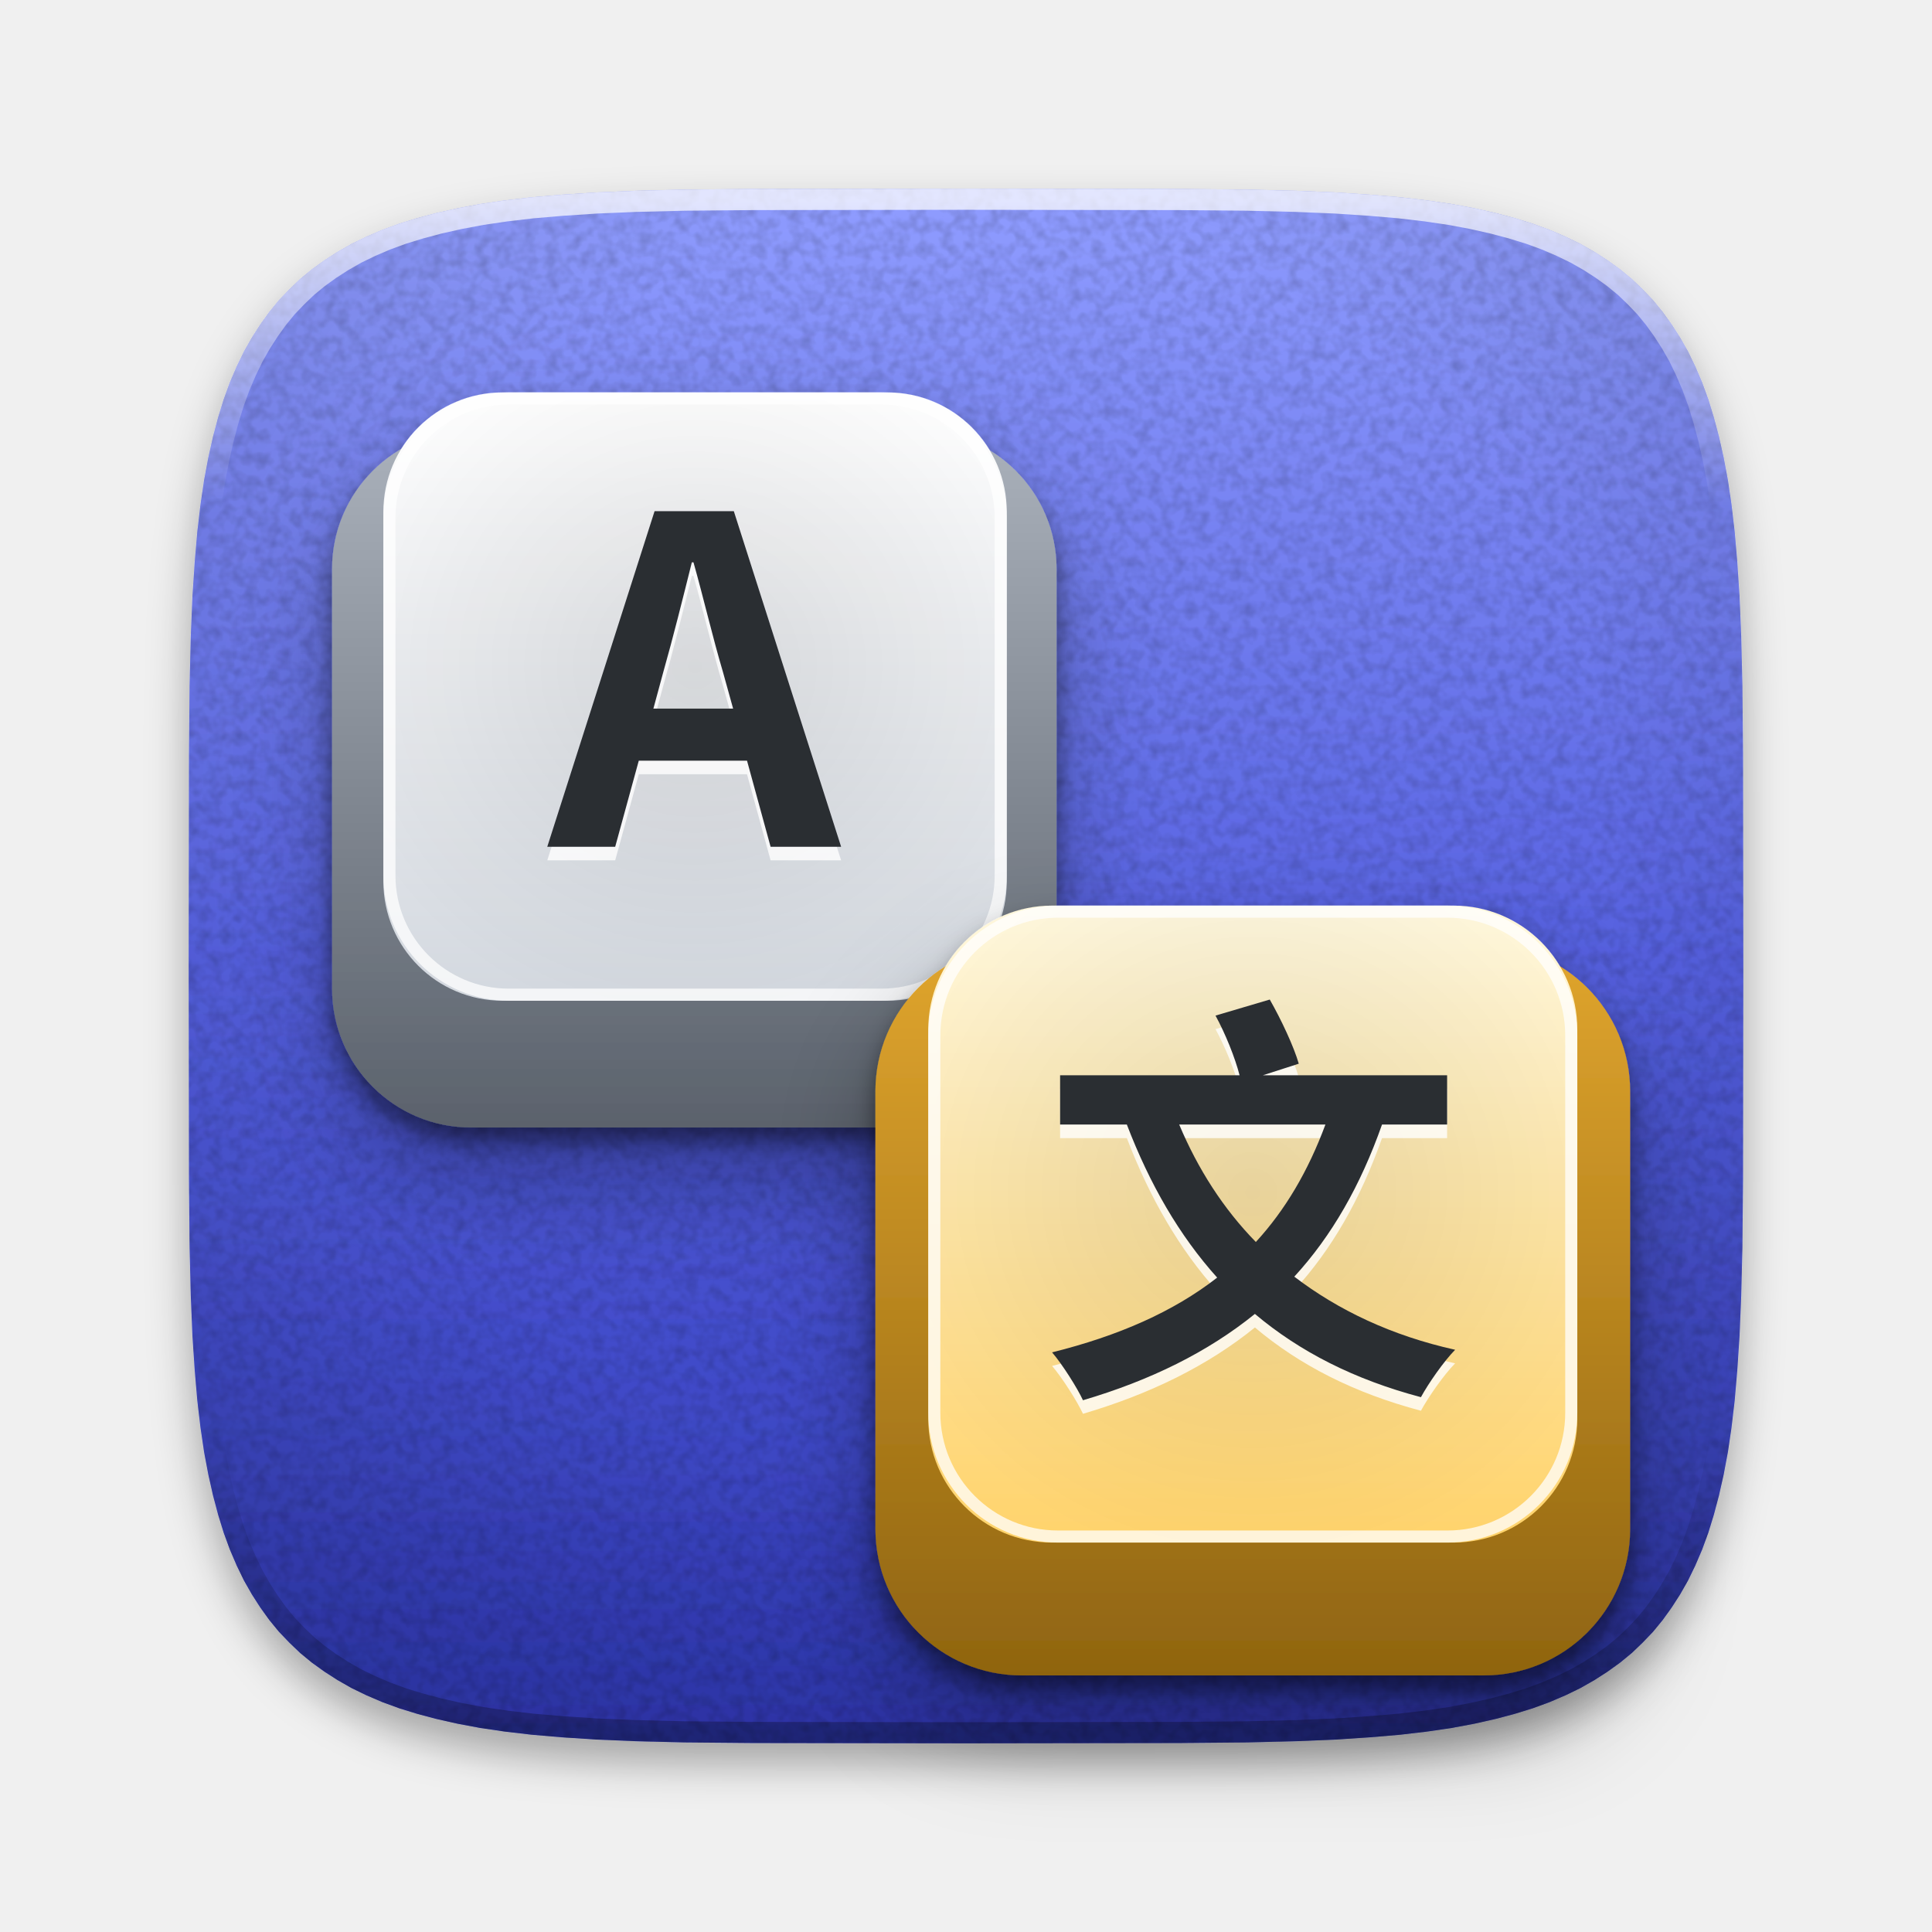
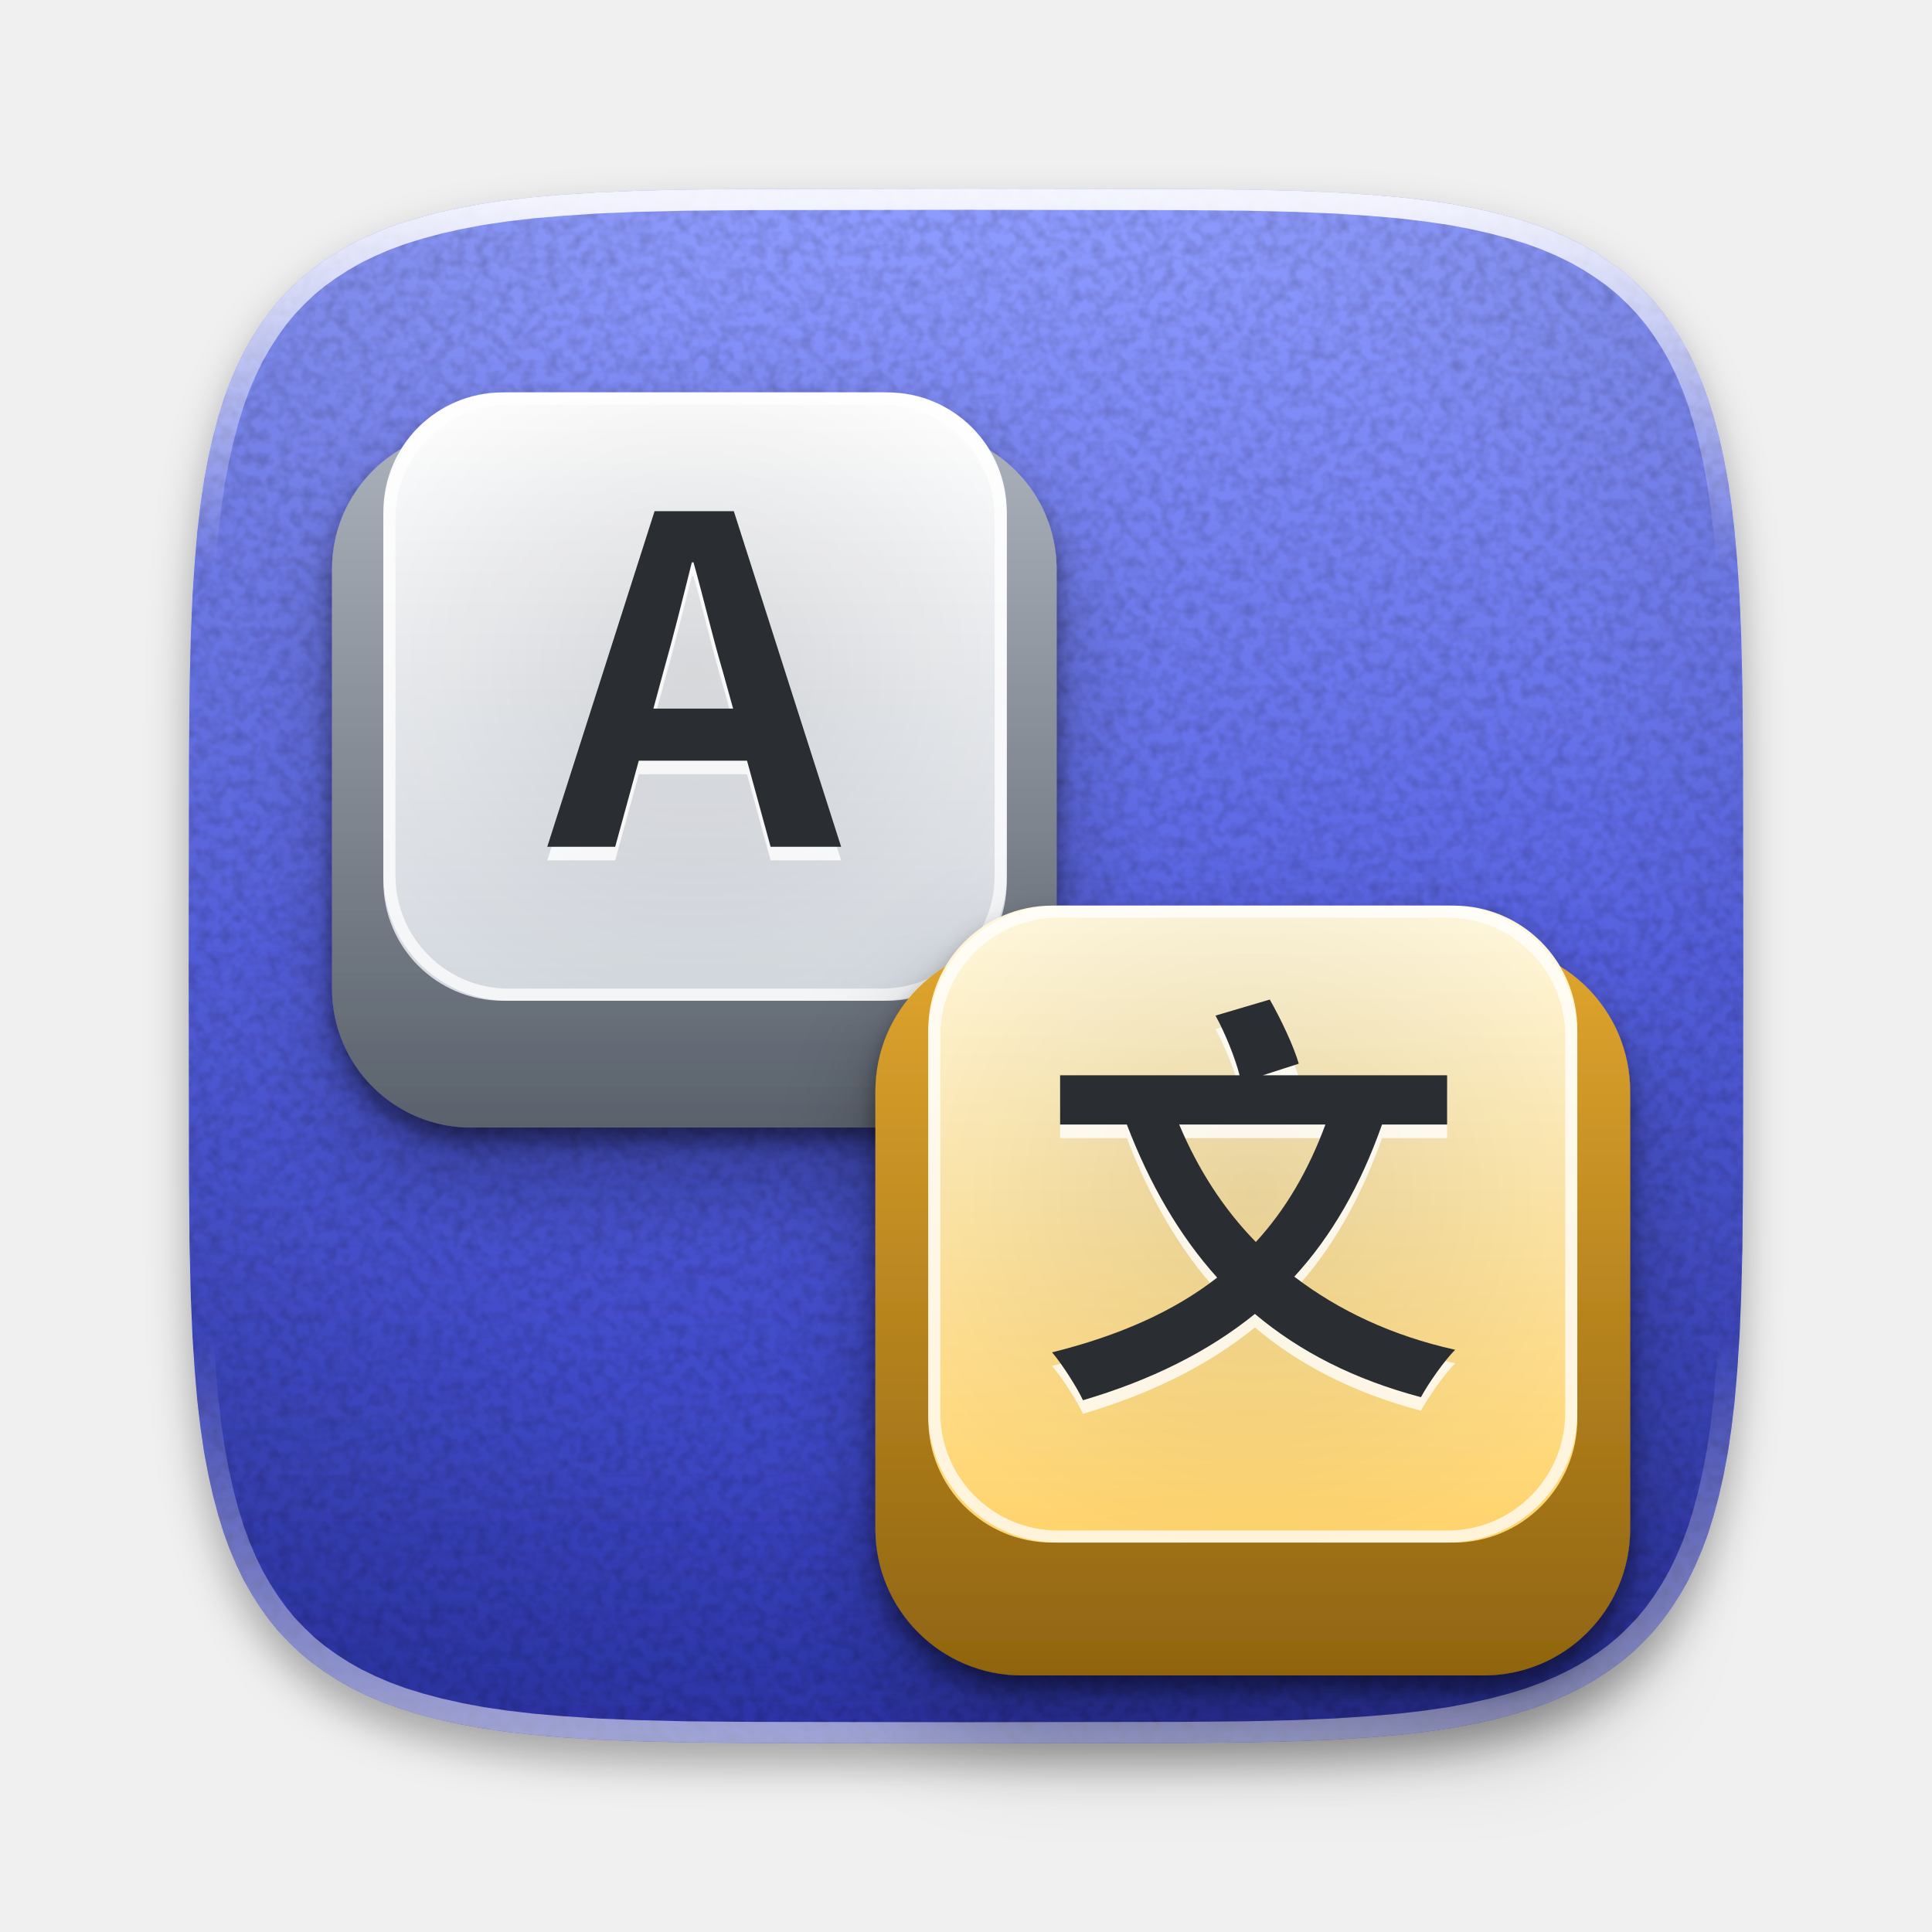
<svg xmlns="http://www.w3.org/2000/svg" width="128" height="128" viewBox="0 0 128 128">
  <defs>
    <filter id="drop" x="-20%" y="-20%" width="140%" height="150%">
      <feGaussianBlur in="SourceAlpha" stdDeviation="1.4" />
      <feOffset dy="1.4" />
      <feComponentTransfer>
        <feFuncA type="linear" slope=".32" />
      </feComponentTransfer>
      <feMerge>
        <feMergeNode />
        <feMergeNode in="SourceGraphic" />
      </feMerge>
    </filter>
    <filter id="cast" x="-40%" y="-40%" width="180%" height="200%">
      <feGaussianBlur in="SourceAlpha" stdDeviation="3.4" result="a" />
      <feOffset in="a" dy="3.6" result="a2" />
      <feComponentTransfer in="a2" result="amb">
        <feFuncA type="linear" slope=".3" />
      </feComponentTransfer>
      <feGaussianBlur in="SourceAlpha" stdDeviation=".7" result="c" />
      <feOffset in="c" dy=".9" result="c2" />
      <feComponentTransfer in="c2" result="con">
        <feFuncA type="linear" slope=".45" />
      </feComponentTransfer>
      <feMerge>
        <feMergeNode in="amb" />
        <feMergeNode in="con" />
        <feMergeNode in="SourceGraphic" />
      </feMerge>
    </filter>
    <filter id="soft" x="-40%" y="-40%" width="180%" height="180%">
      <feGaussianBlur stdDeviation="2.2" />
    </filter>
    <filter id="glowf" x="-40%" y="-40%" width="180%" height="180%">
      <feGaussianBlur stdDeviation="2.2" />
    </filter>
    <filter id="grain" x="0" y="0" width="100%" height="100%">
      <feTurbulence type="fractalNoise" baseFrequency="1.3" numOctaves="2" seed="7" />
      <feColorMatrix values="0 0 0 0 0  0 0 0 0 0  0 0 0 0 0  .55 0 0 0 -.2" />
    </filter>
    <filter id="brushed" x="0" y="0" width="100%" height="100%">
      <feTurbulence type="fractalNoise" baseFrequency="0.015 1.1" numOctaves="2" seed="4" />
      <feColorMatrix values="0 0 0 0 0  0 0 0 0 0  0 0 0 0 0  .6 0 0 0 -.2" />
    </filter>
    <radialGradient id="vig" cx=".5" cy=".42" r=".75">
      <stop offset=".55" stop-color="#000" stop-opacity="0" />
      <stop offset="1" stop-color="#000" stop-opacity=".16" />
    </radialGradient>
    <linearGradient id="rim" x1="0" y1="0" x2="0" y2="1">
-       <stop offset="0" stop-color="#fff" stop-opacity=".75" />
-       <stop offset=".2" stop-color="#fff" stop-opacity="0" />
-       <stop offset=".8" stop-color="#000" stop-opacity="0" />
-       <stop offset="1" stop-color="#000" stop-opacity=".28" />
+       <stop offset="0" stop-color="#fff" stop-opacity=".9" />
+       <stop offset=".24" stop-color="#fff" stop-opacity="0" />
+       <stop offset=".74" stop-color="#fff" stop-opacity="0" />
+       <stop offset="1" stop-color="#fff" stop-opacity=".55" />
    </linearGradient>
    <linearGradient id="chrome" x1="0" y1="0" x2="1" y2="0">
      <stop offset="0" stop-color="#5f656d" />
      <stop offset=".22" stop-color="#e9edf1" />
      <stop offset=".38" stop-color="#ffffff" />
      <stop offset=".55" stop-color="#aab1b9" />
      <stop offset=".78" stop-color="#e3e7ec" />
      <stop offset="1" stop-color="#565c64" />
    </linearGradient>
    <linearGradient id="chromev" x1="0" y1="0" x2="0" y2="1">
      <stop offset="0" stop-color="#ffffff" />
      <stop offset=".45" stop-color="#b3bac2" />
      <stop offset=".55" stop-color="#7d848d" />
      <stop offset="1" stop-color="#d9dde2" />
    </linearGradient>
    <linearGradient id="kctop" x1="0" y1="0" x2="0" y2="1">
      <stop offset="0" stop-color="#ffffff" />
      <stop offset="1" stop-color="#d3d8df" />
    </linearGradient>
    <linearGradient id="kcside" x1="0" y1="0" x2="0" y2="1">
      <stop offset="0" stop-color="#aab1bb" />
      <stop offset="1" stop-color="#5b626c" />
    </linearGradient>
    <radialGradient id="dish" cx=".5" cy=".45" r=".6">
      <stop offset="0" stop-color="#000" stop-opacity=".09" />
      <stop offset="1" stop-color="#000" stop-opacity="0" />
    </radialGradient>
    <pattern id="scan" width="2" height="2" patternUnits="userSpaceOnUse">
      <rect width="2" height="1" fill="#000" fill-opacity=".22" />
    </pattern>
    <clipPath id="clip">
      <path d="M115.50 64.00L115.48 78.11L115.44 82.61L115.36 85.87L115.25 88.52L115.10 90.79L114.93 92.78L114.72 94.57L114.48 96.20L114.20 97.69L113.89 99.07L113.55 100.35L113.18 101.55L112.77 102.67L112.32 103.72L111.84 104.71L111.31 105.64L110.75 106.51L110.16 107.33L109.52 108.11L108.83 108.83L108.11 109.52L107.33 110.16L106.51 110.75L105.64 111.31L104.71 111.84L103.72 112.32L102.67 112.77L101.55 113.18L100.35 113.55L99.07 113.89L97.69 114.20L96.20 114.48L94.57 114.72L92.78 114.93L90.79 115.10L88.52 115.25L85.87 115.36L82.61 115.44L78.11 115.48L64.00 115.50L49.89 115.48L45.39 115.44L42.13 115.36L39.48 115.25L37.21 115.10L35.22 114.93L33.43 114.72L31.80 114.48L30.31 114.20L28.93 113.89L27.65 113.55L26.45 113.18L25.33 112.77L24.28 112.32L23.29 111.84L22.36 111.31L21.49 110.75L20.67 110.16L19.89 109.52L19.17 108.83L18.48 108.11L17.84 107.33L17.25 106.51L16.69 105.64L16.16 104.71L15.68 103.72L15.23 102.67L14.82 101.55L14.45 100.35L14.11 99.07L13.80 97.69L13.52 96.20L13.28 94.57L13.07 92.78L12.90 90.79L12.75 88.52L12.64 85.87L12.56 82.61L12.52 78.11L12.50 64.00L12.52 49.89L12.56 45.39L12.64 42.13L12.75 39.48L12.90 37.21L13.07 35.22L13.28 33.43L13.52 31.80L13.80 30.31L14.11 28.93L14.45 27.65L14.82 26.45L15.23 25.33L15.68 24.28L16.16 23.29L16.69 22.36L17.25 21.49L17.84 20.67L18.48 19.89L19.17 19.17L19.89 18.48L20.67 17.84L21.49 17.25L22.36 16.69L23.29 16.16L24.28 15.68L25.33 15.23L26.45 14.82L27.65 14.45L28.93 14.11L30.31 13.80L31.80 13.52L33.43 13.28L35.22 13.07L37.21 12.90L39.48 12.75L42.13 12.64L45.39 12.56L49.89 12.52L64.00 12.50L78.11 12.52L82.61 12.56L85.87 12.64L88.52 12.75L90.79 12.90L92.78 13.07L94.57 13.28L96.20 13.52L97.69 13.80L99.07 14.11L100.35 14.45L101.55 14.82L102.67 15.23L103.72 15.68L104.71 16.16L105.64 16.69L106.51 17.25L107.33 17.84L108.11 18.48L108.83 19.17L109.52 19.89L110.16 20.67L110.75 21.49L111.31 22.36L111.84 23.29L112.32 24.28L112.77 25.33L113.18 26.45L113.55 27.65L113.89 28.93L114.20 30.31L114.48 31.80L114.72 33.43L114.93 35.22L115.10 37.21L115.25 39.48L115.36 42.13L115.44 45.39L115.48 49.89Z" />
    </clipPath>
    <clipPath id="scr">
      <path d="M104.50 64.00L104.49 75.09L104.45 78.63L104.39 81.20L104.30 83.28L104.19 85.06L104.05 86.63L103.88 88.04L103.70 89.32L103.48 90.49L103.24 91.58L102.97 92.59L102.67 93.53L102.35 94.41L102.00 95.24L101.62 96.01L101.21 96.74L100.77 97.43L100.30 98.08L99.79 98.69L99.26 99.26L98.69 99.79L98.08 100.30L97.43 100.77L96.74 101.21L96.01 101.62L95.24 102.00L94.41 102.35L93.53 102.67L92.59 102.97L91.58 103.24L90.49 103.48L89.32 103.70L88.04 103.88L86.63 104.05L85.06 104.19L83.28 104.30L81.20 104.39L78.63 104.45L75.09 104.49L64.00 104.50L52.91 104.49L49.37 104.45L46.80 104.39L44.72 104.30L42.94 104.19L41.37 104.05L39.96 103.88L38.68 103.70L37.51 103.48L36.42 103.24L35.41 102.97L34.47 102.67L33.59 102.35L32.76 102.00L31.99 101.62L31.26 101.21L30.57 100.77L29.92 100.30L29.31 99.79L28.74 99.26L28.21 98.69L27.70 98.08L27.23 97.43L26.79 96.74L26.38 96.01L26.00 95.24L25.65 94.41L25.33 93.53L25.03 92.59L24.76 91.58L24.52 90.49L24.30 89.32L24.12 88.04L23.95 86.63L23.81 85.06L23.70 83.28L23.61 81.20L23.55 78.63L23.51 75.09L23.50 64.00L23.51 52.91L23.55 49.37L23.61 46.80L23.70 44.72L23.81 42.94L23.95 41.37L24.12 39.96L24.30 38.68L24.52 37.51L24.76 36.42L25.03 35.41L25.33 34.47L25.65 33.59L26.00 32.76L26.38 31.99L26.79 31.26L27.23 30.57L27.70 29.92L28.21 29.31L28.74 28.74L29.31 28.21L29.92 27.70L30.57 27.23L31.26 26.79L31.99 26.38L32.76 26.00L33.59 25.65L34.47 25.33L35.41 25.03L36.42 24.76L37.51 24.52L38.68 24.30L39.96 24.12L41.37 23.95L42.94 23.81L44.72 23.70L46.80 23.61L49.37 23.55L52.91 23.51L64.00 23.50L75.09 23.51L78.63 23.55L81.20 23.61L83.28 23.70L85.06 23.81L86.63 23.95L88.04 24.12L89.32 24.30L90.49 24.52L91.58 24.76L92.59 25.03L93.53 25.33L94.41 25.65L95.24 26.00L96.01 26.38L96.74 26.79L97.43 27.23L98.08 27.70L98.69 28.21L99.26 28.74L99.79 29.31L100.30 29.92L100.77 30.57L101.21 31.26L101.62 31.99L102.00 32.76L102.35 33.59L102.67 34.47L102.97 35.41L103.24 36.42L103.48 37.51L103.70 38.68L103.88 39.96L104.05 41.37L104.19 42.94L104.30 44.72L104.39 46.80L104.45 49.37L104.49 52.91Z" />
    </clipPath>
    <linearGradient id="ime" x1="0" y1="0" x2="0" y2="1">
      <stop offset="0.000" stop-color="#8f9cff" />
      <stop offset="0.500" stop-color="#5560e0" />
      <stop offset="1.000" stop-color="#2f38b4" />
    </linearGradient>
    <linearGradient id="groove" x1="0" y1="0" x2="0" y2="1">
      <stop offset="0.000" stop-color="#2f353d" />
      <stop offset="1.000" stop-color="#ffffff" />
    </linearGradient>
  </defs>
  <g filter="url(#drop)">
    <path d="M115.50 64.00L115.48 78.11L115.44 82.61L115.36 85.87L115.25 88.52L115.10 90.79L114.93 92.78L114.72 94.57L114.48 96.20L114.20 97.69L113.89 99.07L113.55 100.35L113.18 101.55L112.77 102.67L112.32 103.72L111.84 104.71L111.31 105.64L110.75 106.51L110.16 107.33L109.52 108.11L108.83 108.83L108.11 109.52L107.33 110.16L106.51 110.75L105.64 111.31L104.71 111.84L103.72 112.32L102.67 112.77L101.55 113.18L100.35 113.55L99.07 113.89L97.69 114.20L96.20 114.48L94.57 114.72L92.78 114.93L90.79 115.10L88.52 115.25L85.87 115.36L82.61 115.44L78.11 115.48L64.00 115.50L49.89 115.48L45.39 115.44L42.13 115.36L39.48 115.25L37.21 115.10L35.22 114.93L33.43 114.72L31.80 114.48L30.31 114.20L28.93 113.89L27.65 113.55L26.45 113.18L25.33 112.77L24.28 112.32L23.29 111.84L22.36 111.31L21.49 110.75L20.67 110.16L19.89 109.52L19.17 108.83L18.48 108.11L17.84 107.33L17.25 106.51L16.69 105.64L16.16 104.71L15.68 103.72L15.23 102.67L14.82 101.55L14.45 100.35L14.11 99.07L13.80 97.69L13.52 96.20L13.28 94.57L13.07 92.78L12.90 90.79L12.75 88.52L12.64 85.87L12.56 82.61L12.52 78.11L12.50 64.00L12.52 49.89L12.56 45.39L12.64 42.13L12.75 39.48L12.90 37.21L13.07 35.22L13.28 33.43L13.52 31.80L13.80 30.31L14.11 28.93L14.45 27.65L14.82 26.45L15.23 25.33L15.68 24.28L16.16 23.29L16.69 22.36L17.25 21.49L17.84 20.67L18.48 19.89L19.17 19.17L19.89 18.48L20.67 17.84L21.49 17.25L22.36 16.69L23.29 16.16L24.28 15.68L25.33 15.23L26.45 14.82L27.65 14.45L28.93 14.11L30.31 13.80L31.80 13.52L33.43 13.28L35.22 13.07L37.21 12.90L39.48 12.75L42.13 12.64L45.39 12.56L49.89 12.52L64.00 12.50L78.11 12.52L82.61 12.56L85.87 12.64L88.52 12.75L90.79 12.90L92.78 13.07L94.57 13.28L96.20 13.52L97.69 13.80L99.07 14.11L100.35 14.45L101.55 14.82L102.67 15.23L103.72 15.68L104.71 16.16L105.64 16.69L106.51 17.25L107.33 17.84L108.11 18.48L108.83 19.17L109.52 19.89L110.16 20.67L110.75 21.49L111.31 22.36L111.84 23.29L112.32 24.28L112.77 25.33L113.18 26.45L113.55 27.65L113.89 28.93L114.20 30.31L114.48 31.80L114.72 33.43L114.93 35.22L115.10 37.21L115.25 39.48L115.36 42.13L115.44 45.39L115.48 49.89Z" fill="url(#ime)" />
  </g>
  <g clip-path="url(#clip)">
    <rect width="128" height="128" filter="url(#grain)" opacity="0.55" />
    <path d="M115.50 64.00L115.48 78.11L115.44 82.61L115.36 85.87L115.25 88.52L115.10 90.79L114.93 92.78L114.72 94.57L114.48 96.20L114.20 97.69L113.89 99.07L113.55 100.35L113.18 101.55L112.77 102.67L112.32 103.72L111.84 104.71L111.31 105.64L110.75 106.51L110.16 107.33L109.52 108.11L108.83 108.83L108.11 109.52L107.33 110.16L106.51 110.75L105.64 111.31L104.71 111.84L103.72 112.32L102.67 112.77L101.55 113.18L100.35 113.55L99.07 113.89L97.69 114.20L96.20 114.48L94.57 114.72L92.78 114.93L90.79 115.10L88.52 115.25L85.87 115.36L82.61 115.44L78.11 115.48L64.00 115.50L49.89 115.48L45.39 115.44L42.13 115.36L39.48 115.25L37.21 115.10L35.22 114.93L33.43 114.72L31.80 114.48L30.31 114.20L28.93 113.89L27.65 113.55L26.45 113.18L25.33 112.77L24.28 112.32L23.29 111.84L22.36 111.31L21.49 110.75L20.67 110.16L19.89 109.52L19.17 108.83L18.48 108.11L17.84 107.33L17.25 106.51L16.69 105.64L16.16 104.71L15.68 103.72L15.23 102.67L14.82 101.55L14.45 100.35L14.11 99.07L13.80 97.69L13.52 96.20L13.28 94.57L13.07 92.78L12.90 90.79L12.75 88.52L12.64 85.87L12.56 82.61L12.52 78.11L12.50 64.00L12.52 49.89L12.56 45.39L12.64 42.13L12.75 39.48L12.90 37.21L13.07 35.22L13.28 33.43L13.52 31.80L13.80 30.31L14.11 28.93L14.45 27.65L14.82 26.45L15.23 25.33L15.68 24.28L16.16 23.29L16.69 22.36L17.25 21.49L17.84 20.67L18.48 19.89L19.17 19.17L19.89 18.48L20.67 17.84L21.49 17.25L22.36 16.69L23.29 16.16L24.28 15.68L25.33 15.23L26.45 14.82L27.65 14.45L28.93 14.11L30.31 13.80L31.80 13.52L33.43 13.28L35.22 13.07L37.21 12.90L39.48 12.75L42.13 12.64L45.39 12.56L49.89 12.52L64.00 12.50L78.11 12.52L82.61 12.56L85.87 12.64L88.52 12.75L90.79 12.90L92.78 13.07L94.57 13.28L96.20 13.52L97.69 13.80L99.07 14.11L100.35 14.45L101.55 14.82L102.67 15.23L103.72 15.68L104.71 16.16L105.64 16.69L106.51 17.25L107.33 17.84L108.11 18.48L108.83 19.17L109.52 19.89L110.16 20.67L110.75 21.49L111.31 22.36L111.84 23.29L112.32 24.28L112.77 25.33L113.18 26.45L113.55 27.65L113.89 28.93L114.20 30.31L114.48 31.80L114.72 33.43L114.93 35.22L115.10 37.21L115.25 39.48L115.36 42.13L115.44 45.39L115.48 49.89Z" fill="url(#vig)" />
    <path d="M115.50 64.00L115.48 78.11L115.44 82.61L115.36 85.87L115.25 88.52L115.10 90.79L114.93 92.78L114.72 94.57L114.48 96.20L114.20 97.69L113.89 99.07L113.55 100.35L113.18 101.55L112.77 102.67L112.32 103.72L111.84 104.71L111.31 105.64L110.75 106.51L110.16 107.33L109.52 108.11L108.83 108.83L108.11 109.52L107.33 110.16L106.51 110.75L105.64 111.31L104.71 111.84L103.72 112.32L102.67 112.77L101.55 113.18L100.35 113.55L99.07 113.89L97.69 114.20L96.20 114.48L94.57 114.72L92.78 114.93L90.79 115.10L88.52 115.25L85.87 115.36L82.61 115.44L78.11 115.48L64.00 115.50L49.89 115.48L45.39 115.44L42.13 115.36L39.48 115.25L37.21 115.10L35.22 114.93L33.43 114.72L31.80 114.48L30.31 114.20L28.93 113.89L27.65 113.55L26.45 113.18L25.33 112.77L24.28 112.32L23.29 111.84L22.36 111.31L21.49 110.75L20.67 110.16L19.89 109.52L19.17 108.83L18.48 108.11L17.84 107.33L17.25 106.51L16.69 105.64L16.16 104.71L15.68 103.72L15.23 102.67L14.82 101.55L14.45 100.35L14.11 99.07L13.80 97.69L13.52 96.20L13.28 94.57L13.07 92.78L12.90 90.79L12.75 88.52L12.64 85.87L12.56 82.61L12.52 78.11L12.50 64.00L12.52 49.89L12.56 45.39L12.64 42.13L12.75 39.48L12.90 37.21L13.07 35.22L13.28 33.43L13.52 31.80L13.80 30.31L14.11 28.93L14.45 27.65L14.82 26.45L15.23 25.33L15.68 24.28L16.16 23.29L16.69 22.36L17.25 21.49L17.84 20.67L18.48 19.89L19.17 19.17L19.89 18.48L20.67 17.84L21.49 17.25L22.36 16.69L23.29 16.16L24.28 15.68L25.33 15.23L26.45 14.82L27.65 14.45L28.93 14.11L30.31 13.80L31.80 13.52L33.43 13.28L35.22 13.07L37.21 12.90L39.48 12.75L42.13 12.64L45.39 12.56L49.89 12.52L64.00 12.50L78.11 12.52L82.61 12.56L85.87 12.64L88.52 12.75L90.79 12.90L92.78 13.07L94.57 13.28L96.20 13.52L97.69 13.80L99.07 14.11L100.35 14.45L101.55 14.82L102.67 15.23L103.72 15.68L104.71 16.16L105.64 16.69L106.51 17.25L107.33 17.84L108.11 18.48L108.83 19.17L109.52 19.89L110.16 20.67L110.75 21.49L111.31 22.36L111.84 23.29L112.32 24.28L112.77 25.33L113.18 26.45L113.55 27.65L113.89 28.93L114.20 30.31L114.48 31.80L114.72 33.43L114.93 35.22L115.10 37.21L115.25 39.48L115.36 42.13L115.44 45.39L115.48 49.89Z" fill="none" stroke="url(#rim)" stroke-width="2.8" />
  </g>
  <g filter="url(#cast)">
    <rect x="22" y="28.5" width="48" height="46.2" rx="9.2" fill="url(#kcside)" />
    <rect x="25.4" y="26" width="41.3" height="40.3" rx="7.9" fill="url(#kctop)" />
    <rect x="25.4" y="26" width="41.3" height="40.3" rx="7.9" fill="url(#dish)" />
    <rect x="25.8" y="26.4" width="40.5" height="39.5" rx="7.9" fill="none" stroke="#fff" stroke-opacity=".75" stroke-width=".8" />
    <text x="46.0" y="57.0" text-anchor="middle" font-family="Ubuntu Sans, Noto Sans CJK TC, sans-serif" font-weight="700" font-size="30" fill="#fff" fill-opacity=".8">A</text>
    <text x="46.0" y="56.1" text-anchor="middle" font-family="Ubuntu Sans, Noto Sans CJK TC, sans-serif" font-weight="700" font-size="30" fill="#2a2d33">A</text>
  </g>
  <g filter="url(#cast)">
    <linearGradient id="kt9" x1="0" y1="0" x2="0" y2="1">
      <stop offset="0" stop-color="#fff8de" />
      <stop offset="1" stop-color="#ffd36b" />
    </linearGradient>
    <linearGradient id="ks10" x1="0" y1="0" x2="0" y2="1">
      <stop offset="0" stop-color="#e0a52e" />
      <stop offset="1" stop-color="#8f6410" />
    </linearGradient>
    <rect x="58" y="62.6" width="50" height="48.4" rx="9.7" fill="url(#ks10)" />
    <rect x="61.5" y="60" width="43.0" height="42.2" rx="8.2" fill="url(#kt9)" />
    <rect x="61.5" y="60" width="43.0" height="42.2" rx="8.2" fill="url(#dish)" />
    <rect x="61.9" y="60.4" width="42.2" height="41.4" rx="8.2" fill="none" stroke="#fff" stroke-opacity=".75" stroke-width=".8" />
    <text x="83.0" y="91.2" text-anchor="middle" font-family="Ubuntu Sans, Noto Sans CJK TC, sans-serif" font-weight="700" font-size="28" fill="#fff" fill-opacity=".8">文</text>
    <text x="83.0" y="90.3" text-anchor="middle" font-family="Ubuntu Sans, Noto Sans CJK TC, sans-serif" font-weight="700" font-size="28" fill="#2a2d33">文</text>
  </g>
</svg>
